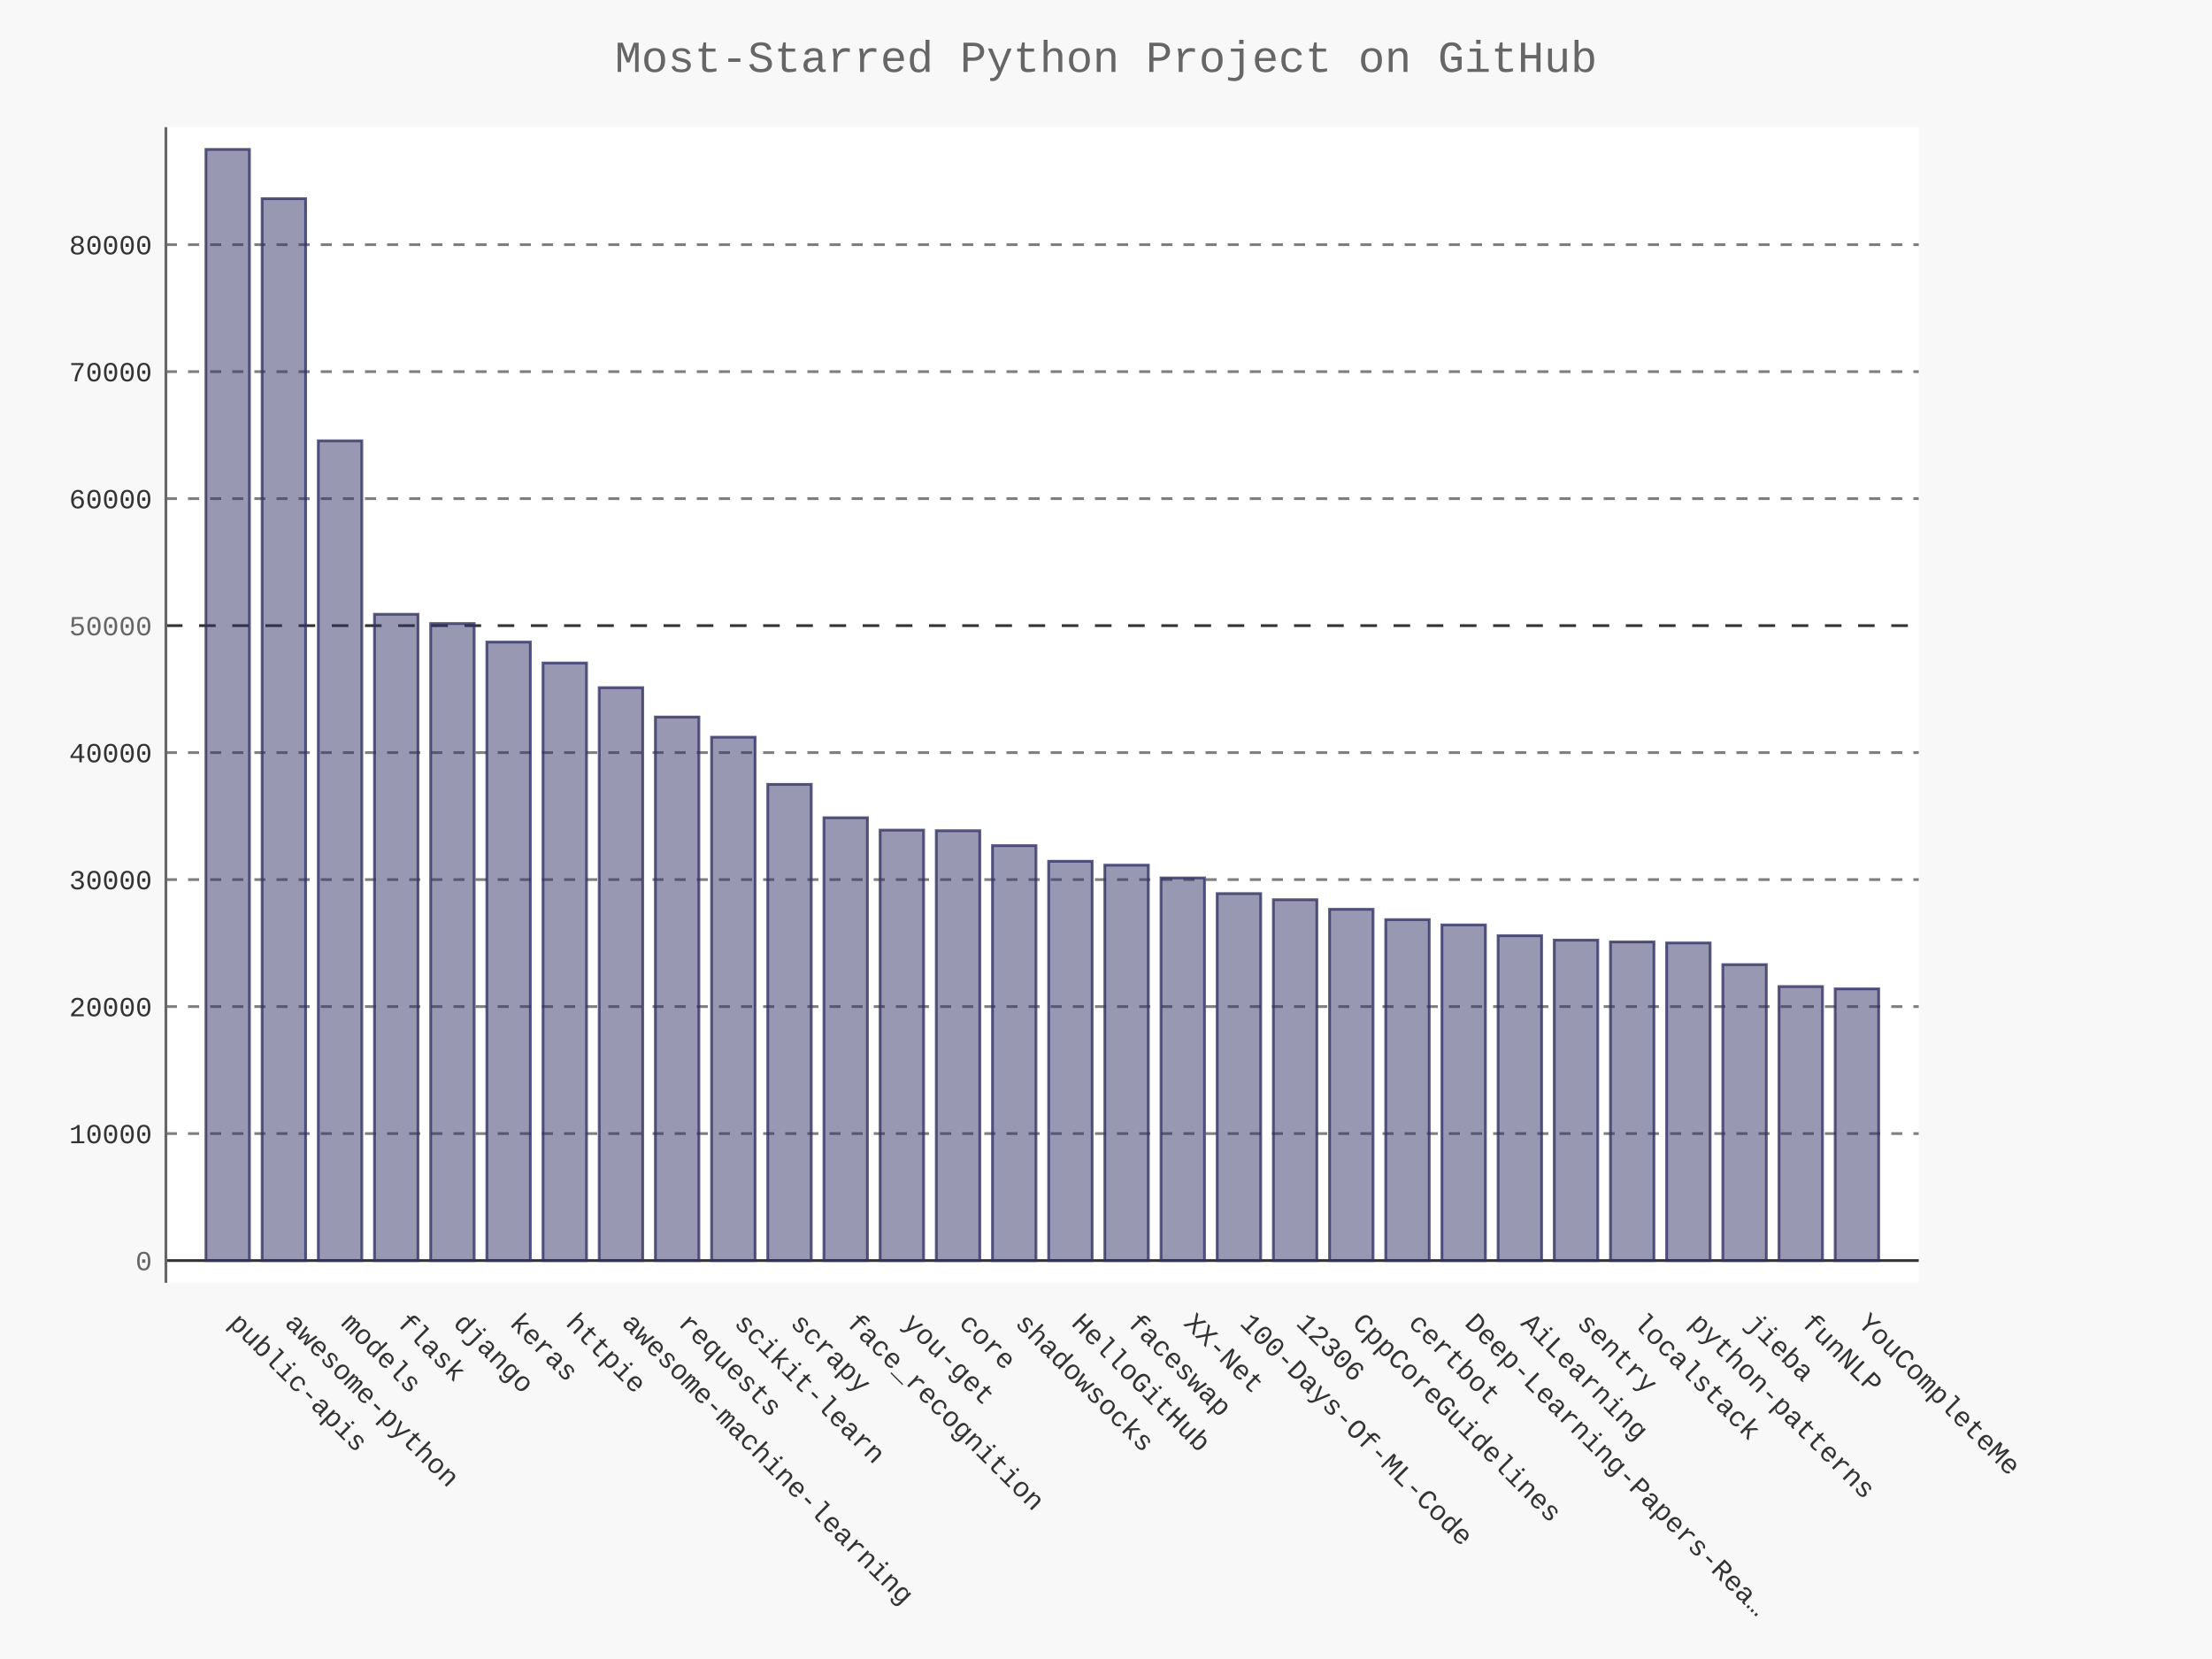
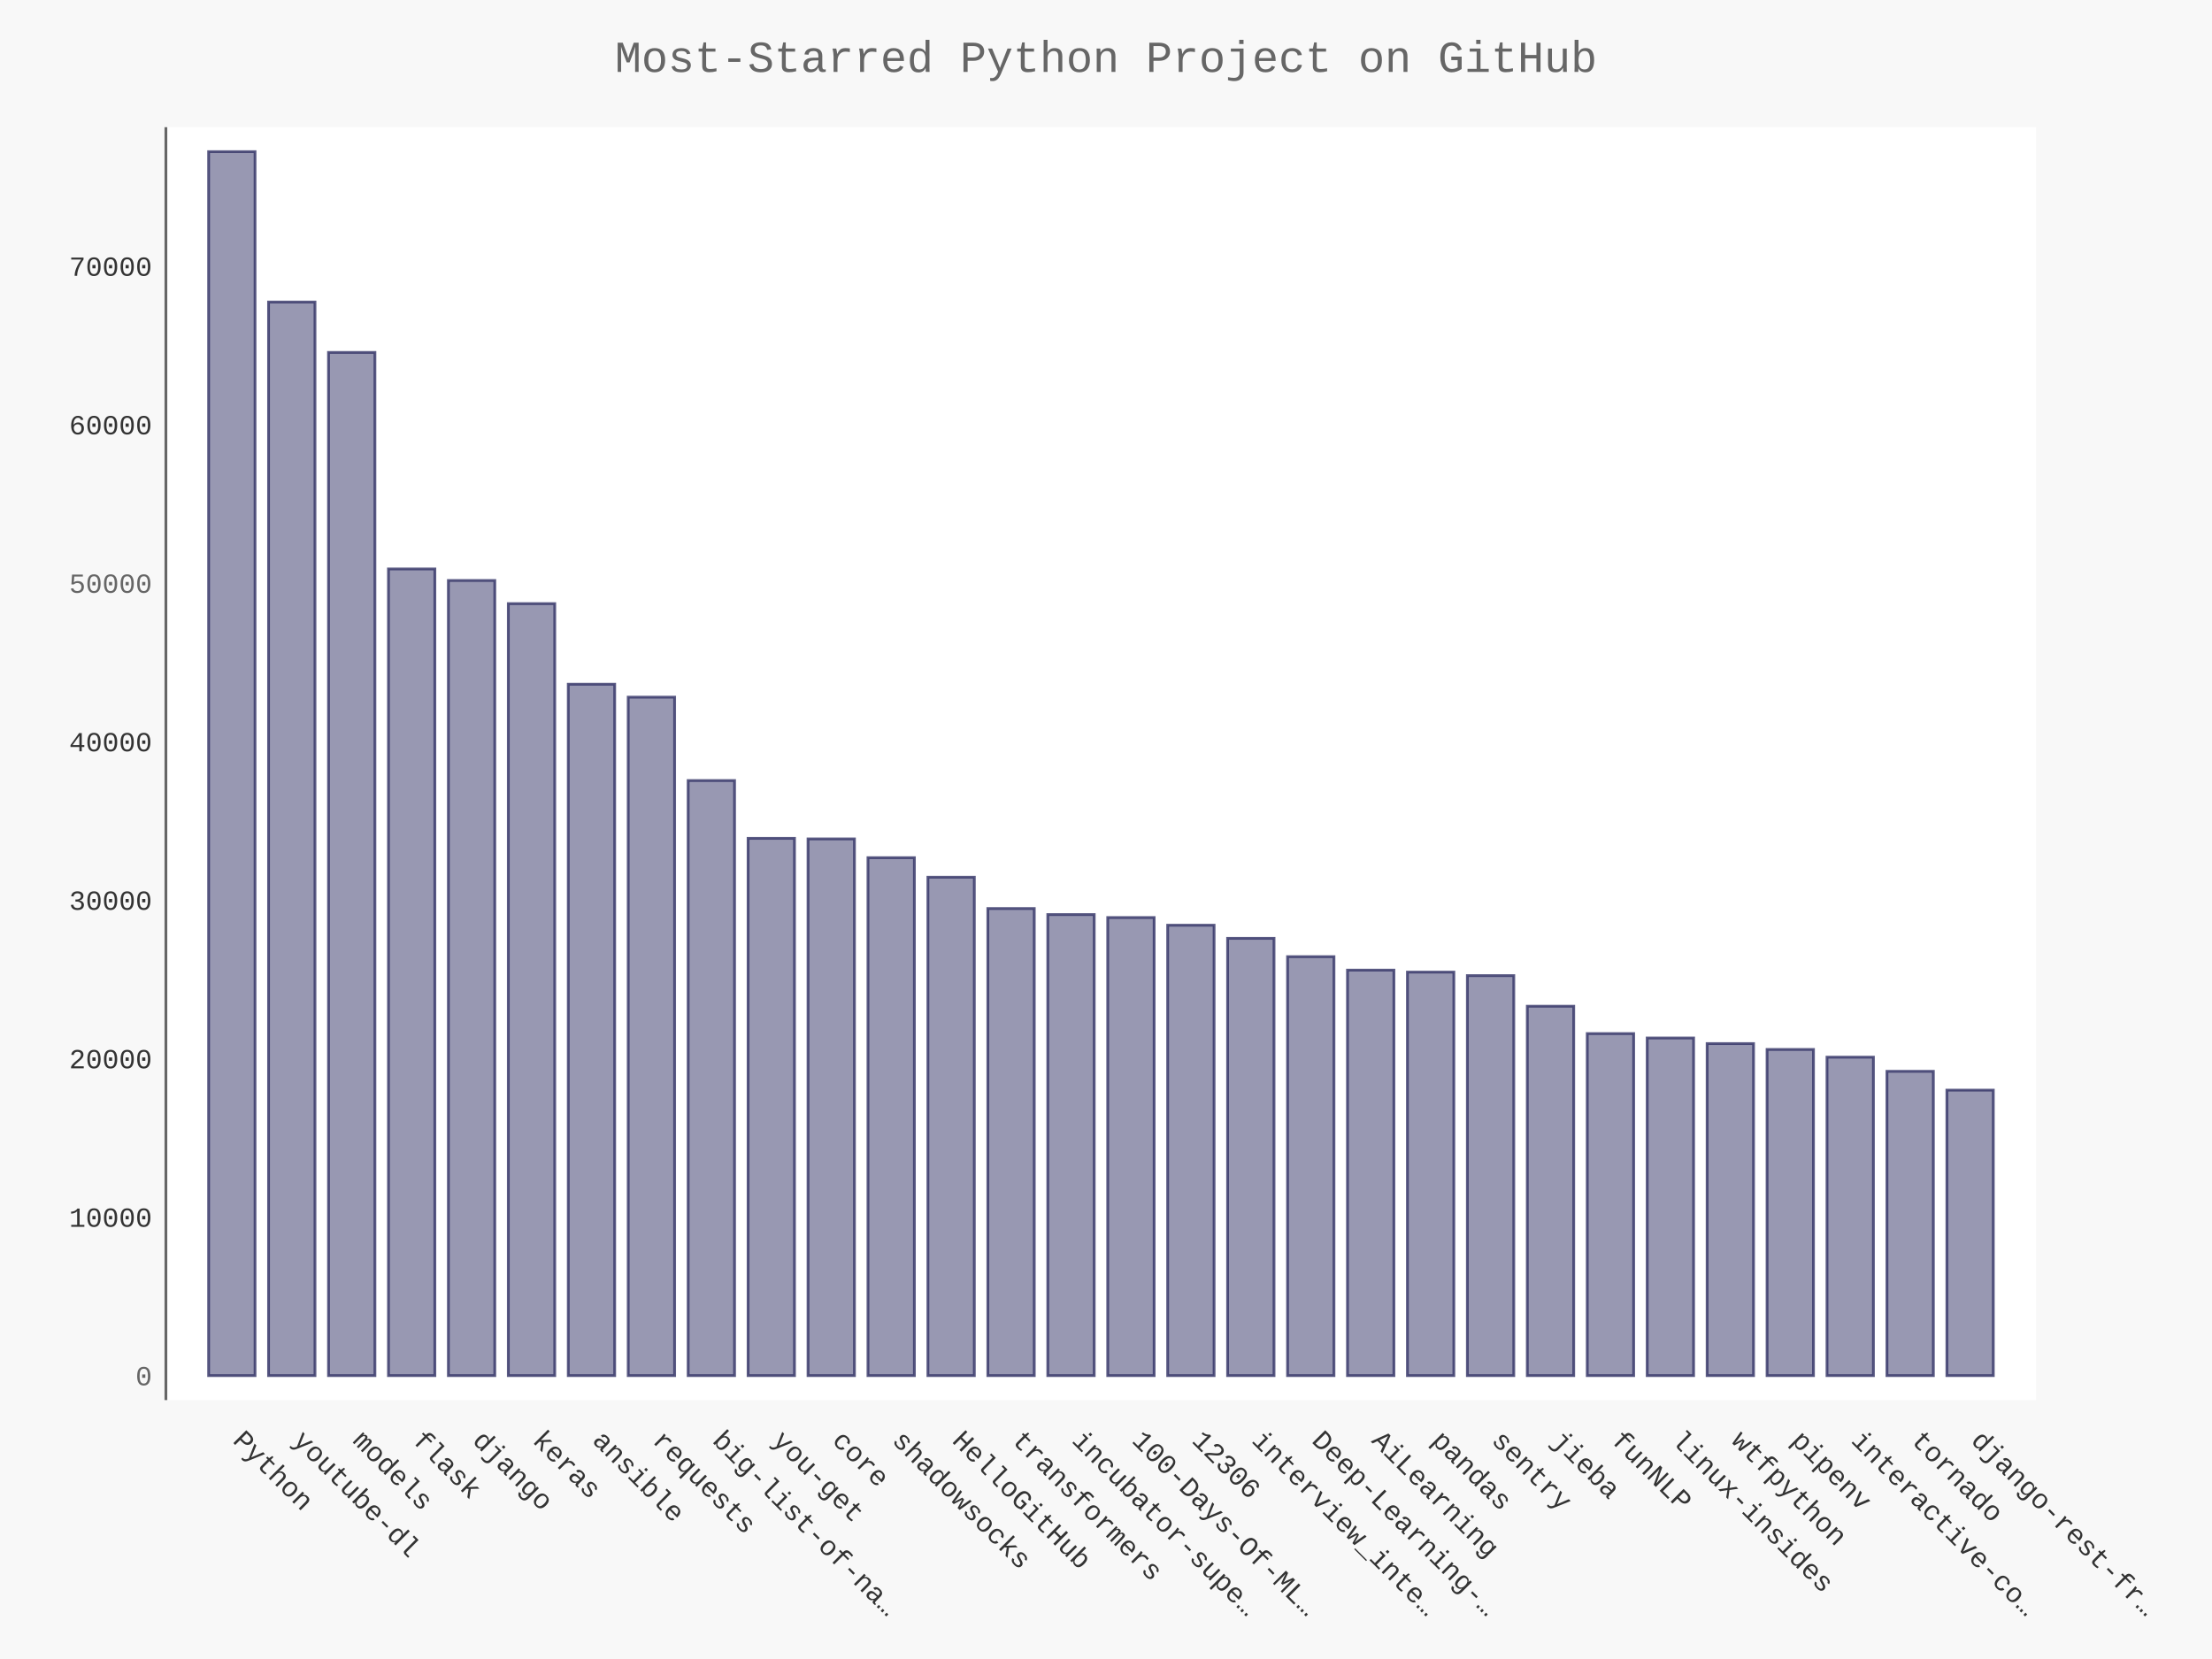
- <svg xmlns="http://www.w3.org/2000/svg" id="chart-803c6d35-d358-4023-8b04-6c6b9558029d" class="pygal-chart" viewBox="0 0 800 600">
+ <svg xmlns="http://www.w3.org/2000/svg" id="chart-3054f6b5-ee31-4390-ba2a-abeff8dbe75c" class="pygal-chart" viewBox="0 0 800 600">
  <defs>
-     <style type="text/css">#chart-803c6d35-d358-4023-8b04-6c6b9558029d{-webkit-user-select:none;-webkit-font-smoothing:antialiased;font-family:Consolas,"Liberation Mono",Menlo,Courier,monospace}#chart-803c6d35-d358-4023-8b04-6c6b9558029d .title{font-family:Consolas,"Liberation Mono",Menlo,Courier,monospace;font-size:16px}#chart-803c6d35-d358-4023-8b04-6c6b9558029d .legends .legend text{font-family:Consolas,"Liberation Mono",Menlo,Courier,monospace;font-size:14px}#chart-803c6d35-d358-4023-8b04-6c6b9558029d .axis text{font-family:Consolas,"Liberation Mono",Menlo,Courier,monospace;font-size:10px}#chart-803c6d35-d358-4023-8b04-6c6b9558029d .axis text.major{font-family:Consolas,"Liberation Mono",Menlo,Courier,monospace;font-size:10px}#chart-803c6d35-d358-4023-8b04-6c6b9558029d .text-overlay text.value{font-family:Consolas,"Liberation Mono",Menlo,Courier,monospace;font-size:16px}#chart-803c6d35-d358-4023-8b04-6c6b9558029d .text-overlay text.label{font-family:Consolas,"Liberation Mono",Menlo,Courier,monospace;font-size:10px}#chart-803c6d35-d358-4023-8b04-6c6b9558029d .tooltip{font-family:Consolas,"Liberation Mono",Menlo,Courier,monospace;font-size:14px}#chart-803c6d35-d358-4023-8b04-6c6b9558029d text.no_data{font-family:Consolas,"Liberation Mono",Menlo,Courier,monospace;font-size:64px}
- #chart-803c6d35-d358-4023-8b04-6c6b9558029d{background-color:#f8f8f8}#chart-803c6d35-d358-4023-8b04-6c6b9558029d path,#chart-803c6d35-d358-4023-8b04-6c6b9558029d line,#chart-803c6d35-d358-4023-8b04-6c6b9558029d rect,#chart-803c6d35-d358-4023-8b04-6c6b9558029d circle{-webkit-transition:250ms ease-in;-moz-transition:250ms ease-in;transition:250ms ease-in}#chart-803c6d35-d358-4023-8b04-6c6b9558029d .graph &gt; .background{fill:#f8f8f8}#chart-803c6d35-d358-4023-8b04-6c6b9558029d .plot &gt; .background{fill:#ffffff}#chart-803c6d35-d358-4023-8b04-6c6b9558029d .graph{fill:#333}#chart-803c6d35-d358-4023-8b04-6c6b9558029d text.no_data{fill:#666}#chart-803c6d35-d358-4023-8b04-6c6b9558029d .title{fill:#666}#chart-803c6d35-d358-4023-8b04-6c6b9558029d .legends .legend text{fill:#333}#chart-803c6d35-d358-4023-8b04-6c6b9558029d .legends .legend:hover text{fill:#666}#chart-803c6d35-d358-4023-8b04-6c6b9558029d .axis .line{stroke:#666}#chart-803c6d35-d358-4023-8b04-6c6b9558029d .axis .guide.line{stroke:rgba(0,0,0,0.5)}#chart-803c6d35-d358-4023-8b04-6c6b9558029d .axis .major.line{stroke:#333}#chart-803c6d35-d358-4023-8b04-6c6b9558029d .axis text.major{fill:#666}#chart-803c6d35-d358-4023-8b04-6c6b9558029d .axis.y .guides:hover .guide.line,#chart-803c6d35-d358-4023-8b04-6c6b9558029d .line-graph .axis.x .guides:hover .guide.line,#chart-803c6d35-d358-4023-8b04-6c6b9558029d .stackedline-graph .axis.x .guides:hover .guide.line,#chart-803c6d35-d358-4023-8b04-6c6b9558029d .xy-graph .axis.x .guides:hover .guide.line{stroke:#666}#chart-803c6d35-d358-4023-8b04-6c6b9558029d .axis .guides:hover text{fill:#666}#chart-803c6d35-d358-4023-8b04-6c6b9558029d .reactive{fill-opacity:.5;stroke-opacity:.8}#chart-803c6d35-d358-4023-8b04-6c6b9558029d .ci{stroke:#333}#chart-803c6d35-d358-4023-8b04-6c6b9558029d .reactive.active,#chart-803c6d35-d358-4023-8b04-6c6b9558029d .active .reactive{fill-opacity:.9;stroke-opacity:.9;stroke-width:4}#chart-803c6d35-d358-4023-8b04-6c6b9558029d .ci .reactive.active{stroke-width:1.5}#chart-803c6d35-d358-4023-8b04-6c6b9558029d .series text{fill:#666}#chart-803c6d35-d358-4023-8b04-6c6b9558029d .tooltip rect{fill:#ffffff;stroke:#666;-webkit-transition:opacity 250ms ease-in;-moz-transition:opacity 250ms ease-in;transition:opacity 250ms ease-in}#chart-803c6d35-d358-4023-8b04-6c6b9558029d .tooltip .label{fill:#333}#chart-803c6d35-d358-4023-8b04-6c6b9558029d .tooltip .label{fill:#333}#chart-803c6d35-d358-4023-8b04-6c6b9558029d .tooltip .legend{font-size:.8em;fill:rgba(0,0,0,0.5)}#chart-803c6d35-d358-4023-8b04-6c6b9558029d .tooltip .x_label{font-size:.6em;fill:#666}#chart-803c6d35-d358-4023-8b04-6c6b9558029d .tooltip .xlink{font-size:.5em;text-decoration:underline}#chart-803c6d35-d358-4023-8b04-6c6b9558029d .tooltip .value{font-size:1.5em}#chart-803c6d35-d358-4023-8b04-6c6b9558029d .bound{font-size:.5em}#chart-803c6d35-d358-4023-8b04-6c6b9558029d .max-value{font-size:.75em;fill:rgba(0,0,0,0.5)}#chart-803c6d35-d358-4023-8b04-6c6b9558029d .map-element{fill:#ffffff;stroke:rgba(0,0,0,0.5) !important}#chart-803c6d35-d358-4023-8b04-6c6b9558029d .map-element .reactive{fill-opacity:inherit;stroke-opacity:inherit}#chart-803c6d35-d358-4023-8b04-6c6b9558029d .color-0,#chart-803c6d35-d358-4023-8b04-6c6b9558029d .color-0 a:visited{stroke:#333366;fill:#333366}#chart-803c6d35-d358-4023-8b04-6c6b9558029d .text-overlay .color-0 text{fill:black}
- #chart-803c6d35-d358-4023-8b04-6c6b9558029d text.no_data{text-anchor:middle}#chart-803c6d35-d358-4023-8b04-6c6b9558029d .guide.line{fill:none}#chart-803c6d35-d358-4023-8b04-6c6b9558029d .centered{text-anchor:middle}#chart-803c6d35-d358-4023-8b04-6c6b9558029d .title{text-anchor:middle}#chart-803c6d35-d358-4023-8b04-6c6b9558029d .legends .legend text{fill-opacity:1}#chart-803c6d35-d358-4023-8b04-6c6b9558029d .axis.x text{text-anchor:middle}#chart-803c6d35-d358-4023-8b04-6c6b9558029d .axis.x:not(.web) text[transform]{text-anchor:start}#chart-803c6d35-d358-4023-8b04-6c6b9558029d .axis.x:not(.web) text[transform].backwards{text-anchor:end}#chart-803c6d35-d358-4023-8b04-6c6b9558029d .axis.y text{text-anchor:end}#chart-803c6d35-d358-4023-8b04-6c6b9558029d .axis.y text[transform].backwards{text-anchor:start}#chart-803c6d35-d358-4023-8b04-6c6b9558029d .axis.y2 text{text-anchor:start}#chart-803c6d35-d358-4023-8b04-6c6b9558029d .axis.y2 text[transform].backwards{text-anchor:end}#chart-803c6d35-d358-4023-8b04-6c6b9558029d .axis .guide.line{stroke-dasharray:4,4}#chart-803c6d35-d358-4023-8b04-6c6b9558029d .axis .major.guide.line{stroke-dasharray:6,6}#chart-803c6d35-d358-4023-8b04-6c6b9558029d .horizontal .axis.y .guide.line,#chart-803c6d35-d358-4023-8b04-6c6b9558029d .horizontal .axis.y2 .guide.line,#chart-803c6d35-d358-4023-8b04-6c6b9558029d .vertical .axis.x .guide.line{opacity:0}#chart-803c6d35-d358-4023-8b04-6c6b9558029d .horizontal .axis.always_show .guide.line,#chart-803c6d35-d358-4023-8b04-6c6b9558029d .vertical .axis.always_show .guide.line{opacity:1 !important}#chart-803c6d35-d358-4023-8b04-6c6b9558029d .axis.y .guides:hover .guide.line,#chart-803c6d35-d358-4023-8b04-6c6b9558029d .axis.y2 .guides:hover .guide.line,#chart-803c6d35-d358-4023-8b04-6c6b9558029d .axis.x .guides:hover .guide.line{opacity:1}#chart-803c6d35-d358-4023-8b04-6c6b9558029d .axis .guides:hover text{opacity:1}#chart-803c6d35-d358-4023-8b04-6c6b9558029d .nofill{fill:none}#chart-803c6d35-d358-4023-8b04-6c6b9558029d .subtle-fill{fill-opacity:.2}#chart-803c6d35-d358-4023-8b04-6c6b9558029d .dot{stroke-width:1px;fill-opacity:1}#chart-803c6d35-d358-4023-8b04-6c6b9558029d .dot.active{stroke-width:5px}#chart-803c6d35-d358-4023-8b04-6c6b9558029d .dot.negative{fill:transparent}#chart-803c6d35-d358-4023-8b04-6c6b9558029d text,#chart-803c6d35-d358-4023-8b04-6c6b9558029d tspan{stroke:none !important}#chart-803c6d35-d358-4023-8b04-6c6b9558029d .series text.active{opacity:1}#chart-803c6d35-d358-4023-8b04-6c6b9558029d .tooltip rect{fill-opacity:.95;stroke-width:.5}#chart-803c6d35-d358-4023-8b04-6c6b9558029d .tooltip text{fill-opacity:1}#chart-803c6d35-d358-4023-8b04-6c6b9558029d .showable{visibility:hidden}#chart-803c6d35-d358-4023-8b04-6c6b9558029d .showable.shown{visibility:visible}#chart-803c6d35-d358-4023-8b04-6c6b9558029d .gauge-background{fill:rgba(229,229,229,1);stroke:none}#chart-803c6d35-d358-4023-8b04-6c6b9558029d .bg-lines{stroke:#f8f8f8;stroke-width:2px}</style>
+     <style type="text/css">#chart-3054f6b5-ee31-4390-ba2a-abeff8dbe75c{-webkit-user-select:none;-webkit-font-smoothing:antialiased;font-family:Consolas,"Liberation Mono",Menlo,Courier,monospace}#chart-3054f6b5-ee31-4390-ba2a-abeff8dbe75c .title{font-family:Consolas,"Liberation Mono",Menlo,Courier,monospace;font-size:16px}#chart-3054f6b5-ee31-4390-ba2a-abeff8dbe75c .legends .legend text{font-family:Consolas,"Liberation Mono",Menlo,Courier,monospace;font-size:14px}#chart-3054f6b5-ee31-4390-ba2a-abeff8dbe75c .axis text{font-family:Consolas,"Liberation Mono",Menlo,Courier,monospace;font-size:10px}#chart-3054f6b5-ee31-4390-ba2a-abeff8dbe75c .axis text.major{font-family:Consolas,"Liberation Mono",Menlo,Courier,monospace;font-size:10px}#chart-3054f6b5-ee31-4390-ba2a-abeff8dbe75c .text-overlay text.value{font-family:Consolas,"Liberation Mono",Menlo,Courier,monospace;font-size:16px}#chart-3054f6b5-ee31-4390-ba2a-abeff8dbe75c .text-overlay text.label{font-family:Consolas,"Liberation Mono",Menlo,Courier,monospace;font-size:10px}#chart-3054f6b5-ee31-4390-ba2a-abeff8dbe75c .tooltip{font-family:Consolas,"Liberation Mono",Menlo,Courier,monospace;font-size:14px}#chart-3054f6b5-ee31-4390-ba2a-abeff8dbe75c text.no_data{font-family:Consolas,"Liberation Mono",Menlo,Courier,monospace;font-size:64px}
+ #chart-3054f6b5-ee31-4390-ba2a-abeff8dbe75c{background-color:#f8f8f8}#chart-3054f6b5-ee31-4390-ba2a-abeff8dbe75c path,#chart-3054f6b5-ee31-4390-ba2a-abeff8dbe75c line,#chart-3054f6b5-ee31-4390-ba2a-abeff8dbe75c rect,#chart-3054f6b5-ee31-4390-ba2a-abeff8dbe75c circle{-webkit-transition:250ms ease-in;-moz-transition:250ms ease-in;transition:250ms ease-in}#chart-3054f6b5-ee31-4390-ba2a-abeff8dbe75c .graph &gt; .background{fill:#f8f8f8}#chart-3054f6b5-ee31-4390-ba2a-abeff8dbe75c .plot &gt; .background{fill:#ffffff}#chart-3054f6b5-ee31-4390-ba2a-abeff8dbe75c .graph{fill:#333}#chart-3054f6b5-ee31-4390-ba2a-abeff8dbe75c text.no_data{fill:#666}#chart-3054f6b5-ee31-4390-ba2a-abeff8dbe75c .title{fill:#666}#chart-3054f6b5-ee31-4390-ba2a-abeff8dbe75c .legends .legend text{fill:#333}#chart-3054f6b5-ee31-4390-ba2a-abeff8dbe75c .legends .legend:hover text{fill:#666}#chart-3054f6b5-ee31-4390-ba2a-abeff8dbe75c .axis .line{stroke:#666}#chart-3054f6b5-ee31-4390-ba2a-abeff8dbe75c .axis .guide.line{stroke:rgba(0,0,0,0.5)}#chart-3054f6b5-ee31-4390-ba2a-abeff8dbe75c .axis .major.line{stroke:#333}#chart-3054f6b5-ee31-4390-ba2a-abeff8dbe75c .axis text.major{fill:#666}#chart-3054f6b5-ee31-4390-ba2a-abeff8dbe75c .axis.y .guides:hover .guide.line,#chart-3054f6b5-ee31-4390-ba2a-abeff8dbe75c .line-graph .axis.x .guides:hover .guide.line,#chart-3054f6b5-ee31-4390-ba2a-abeff8dbe75c .stackedline-graph .axis.x .guides:hover .guide.line,#chart-3054f6b5-ee31-4390-ba2a-abeff8dbe75c .xy-graph .axis.x .guides:hover .guide.line{stroke:#666}#chart-3054f6b5-ee31-4390-ba2a-abeff8dbe75c .axis .guides:hover text{fill:#666}#chart-3054f6b5-ee31-4390-ba2a-abeff8dbe75c .reactive{fill-opacity:.5;stroke-opacity:.8}#chart-3054f6b5-ee31-4390-ba2a-abeff8dbe75c .ci{stroke:#333}#chart-3054f6b5-ee31-4390-ba2a-abeff8dbe75c .reactive.active,#chart-3054f6b5-ee31-4390-ba2a-abeff8dbe75c .active .reactive{fill-opacity:.9;stroke-opacity:.9;stroke-width:4}#chart-3054f6b5-ee31-4390-ba2a-abeff8dbe75c .ci .reactive.active{stroke-width:1.5}#chart-3054f6b5-ee31-4390-ba2a-abeff8dbe75c .series text{fill:#666}#chart-3054f6b5-ee31-4390-ba2a-abeff8dbe75c .tooltip rect{fill:#ffffff;stroke:#666;-webkit-transition:opacity 250ms ease-in;-moz-transition:opacity 250ms ease-in;transition:opacity 250ms ease-in}#chart-3054f6b5-ee31-4390-ba2a-abeff8dbe75c .tooltip .label{fill:#333}#chart-3054f6b5-ee31-4390-ba2a-abeff8dbe75c .tooltip .label{fill:#333}#chart-3054f6b5-ee31-4390-ba2a-abeff8dbe75c .tooltip .legend{font-size:.8em;fill:rgba(0,0,0,0.5)}#chart-3054f6b5-ee31-4390-ba2a-abeff8dbe75c .tooltip .x_label{font-size:.6em;fill:#666}#chart-3054f6b5-ee31-4390-ba2a-abeff8dbe75c .tooltip .xlink{font-size:.5em;text-decoration:underline}#chart-3054f6b5-ee31-4390-ba2a-abeff8dbe75c .tooltip .value{font-size:1.5em}#chart-3054f6b5-ee31-4390-ba2a-abeff8dbe75c .bound{font-size:.5em}#chart-3054f6b5-ee31-4390-ba2a-abeff8dbe75c .max-value{font-size:.75em;fill:rgba(0,0,0,0.5)}#chart-3054f6b5-ee31-4390-ba2a-abeff8dbe75c .map-element{fill:#ffffff;stroke:rgba(0,0,0,0.5) !important}#chart-3054f6b5-ee31-4390-ba2a-abeff8dbe75c .map-element .reactive{fill-opacity:inherit;stroke-opacity:inherit}#chart-3054f6b5-ee31-4390-ba2a-abeff8dbe75c .color-0,#chart-3054f6b5-ee31-4390-ba2a-abeff8dbe75c .color-0 a:visited{stroke:#333366;fill:#333366}#chart-3054f6b5-ee31-4390-ba2a-abeff8dbe75c .text-overlay .color-0 text{fill:black}
+ #chart-3054f6b5-ee31-4390-ba2a-abeff8dbe75c text.no_data{text-anchor:middle}#chart-3054f6b5-ee31-4390-ba2a-abeff8dbe75c .guide.line{fill:none}#chart-3054f6b5-ee31-4390-ba2a-abeff8dbe75c .centered{text-anchor:middle}#chart-3054f6b5-ee31-4390-ba2a-abeff8dbe75c .title{text-anchor:middle}#chart-3054f6b5-ee31-4390-ba2a-abeff8dbe75c .legends .legend text{fill-opacity:1}#chart-3054f6b5-ee31-4390-ba2a-abeff8dbe75c .axis.x text{text-anchor:middle}#chart-3054f6b5-ee31-4390-ba2a-abeff8dbe75c .axis.x:not(.web) text[transform]{text-anchor:start}#chart-3054f6b5-ee31-4390-ba2a-abeff8dbe75c .axis.x:not(.web) text[transform].backwards{text-anchor:end}#chart-3054f6b5-ee31-4390-ba2a-abeff8dbe75c .axis.y text{text-anchor:end}#chart-3054f6b5-ee31-4390-ba2a-abeff8dbe75c .axis.y text[transform].backwards{text-anchor:start}#chart-3054f6b5-ee31-4390-ba2a-abeff8dbe75c .axis.y2 text{text-anchor:start}#chart-3054f6b5-ee31-4390-ba2a-abeff8dbe75c .axis.y2 text[transform].backwards{text-anchor:end}#chart-3054f6b5-ee31-4390-ba2a-abeff8dbe75c .axis .guide.line{stroke-dasharray:4,4}#chart-3054f6b5-ee31-4390-ba2a-abeff8dbe75c .axis .major.guide.line{stroke-dasharray:6,6}#chart-3054f6b5-ee31-4390-ba2a-abeff8dbe75c .horizontal .axis.y .guide.line,#chart-3054f6b5-ee31-4390-ba2a-abeff8dbe75c .horizontal .axis.y2 .guide.line,#chart-3054f6b5-ee31-4390-ba2a-abeff8dbe75c .vertical .axis.x .guide.line{opacity:0}#chart-3054f6b5-ee31-4390-ba2a-abeff8dbe75c .horizontal .axis.always_show .guide.line,#chart-3054f6b5-ee31-4390-ba2a-abeff8dbe75c .vertical .axis.always_show .guide.line{opacity:1 !important}#chart-3054f6b5-ee31-4390-ba2a-abeff8dbe75c .axis.y .guides:hover .guide.line,#chart-3054f6b5-ee31-4390-ba2a-abeff8dbe75c .axis.y2 .guides:hover .guide.line,#chart-3054f6b5-ee31-4390-ba2a-abeff8dbe75c .axis.x .guides:hover .guide.line{opacity:1}#chart-3054f6b5-ee31-4390-ba2a-abeff8dbe75c .axis .guides:hover text{opacity:1}#chart-3054f6b5-ee31-4390-ba2a-abeff8dbe75c .nofill{fill:none}#chart-3054f6b5-ee31-4390-ba2a-abeff8dbe75c .subtle-fill{fill-opacity:.2}#chart-3054f6b5-ee31-4390-ba2a-abeff8dbe75c .dot{stroke-width:1px;fill-opacity:1}#chart-3054f6b5-ee31-4390-ba2a-abeff8dbe75c .dot.active{stroke-width:5px}#chart-3054f6b5-ee31-4390-ba2a-abeff8dbe75c .dot.negative{fill:transparent}#chart-3054f6b5-ee31-4390-ba2a-abeff8dbe75c text,#chart-3054f6b5-ee31-4390-ba2a-abeff8dbe75c tspan{stroke:none !important}#chart-3054f6b5-ee31-4390-ba2a-abeff8dbe75c .series text.active{opacity:1}#chart-3054f6b5-ee31-4390-ba2a-abeff8dbe75c .tooltip rect{fill-opacity:.95;stroke-width:.5}#chart-3054f6b5-ee31-4390-ba2a-abeff8dbe75c .tooltip text{fill-opacity:1}#chart-3054f6b5-ee31-4390-ba2a-abeff8dbe75c .showable{visibility:hidden}#chart-3054f6b5-ee31-4390-ba2a-abeff8dbe75c .showable.shown{visibility:visible}#chart-3054f6b5-ee31-4390-ba2a-abeff8dbe75c .gauge-background{fill:rgba(229,229,229,1);stroke:none}#chart-3054f6b5-ee31-4390-ba2a-abeff8dbe75c .bg-lines{stroke:#f8f8f8;stroke-width:2px}</style>
  </defs>
  <g class="graph bar-graph vertical">
    <rect x="0" y="0" width="800" height="600" class="background" />
    <g transform="translate(60, 46)" class="plot">
-       <rect x="0" y="0" width="633.934" height="417.934" class="background" />
-       <g class="axis y always_show">
-         <g class="guides">
-           <path d="M0 409.897 h633.934" class="axis major line" />
-           <text x="-5" y="413.397" class="major">0</text>
-         </g>
-         <g class="guides">
-           <path d="M0 363.971 h633.934" class="guide line" />
-           <text x="-5" y="367.471" class="">10000</text>
-         </g>
-         <g class="guides">
-           <path d="M0 318.044 h633.934" class="guide line" />
-           <text x="-5" y="321.544" class="">20000</text>
-         </g>
-         <g class="guides">
-           <path d="M0 272.118 h633.934" class="guide line" />
-           <text x="-5" y="275.618" class="">30000</text>
-         </g>
-         <g class="guides">
-           <path d="M0 226.192 h633.934" class="guide line" />
-           <text x="-5" y="229.692" class="">40000</text>
-         </g>
-         <g class="guides">
-           <path d="M0 180.265 h633.934" class="major guide line" />
-           <text x="-5" y="183.765" class="major">50000</text>
-         </g>
-         <g class="guides">
-           <path d="M0 134.339 h633.934" class="guide line" />
-           <text x="-5" y="137.839" class="">60000</text>
-         </g>
-         <g class="guides">
-           <path d="M0 88.413 h633.934" class="guide line" />
-           <text x="-5" y="91.913" class="">70000</text>
-         </g>
-         <g class="guides">
-           <path d="M0 42.486 h633.934" class="guide line" />
-           <text x="-5" y="45.986" class="">80000</text>
+       <rect x="0" y="0" width="676.36" height="460.36" class="background" />
+       <g class="axis y">
+         <g class="guides">
+           <text x="-5" y="455.007" class="major">0</text>
+         </g>
+         <g class="guides">
+           <text x="-5" y="397.685" class="">10000</text>
+         </g>
+         <g class="guides">
+           <text x="-5" y="340.363" class="">20000</text>
+         </g>
+         <g class="guides">
+           <text x="-5" y="283.04" class="">30000</text>
+         </g>
+         <g class="guides">
+           <text x="-5" y="225.718" class="">40000</text>
+         </g>
+         <g class="guides">
+           <text x="-5" y="168.396" class="major">50000</text>
+         </g>
+         <g class="guides">
+           <text x="-5" y="111.074" class="">60000</text>
+         </g>
+         <g class="guides">
+           <text x="-5" y="53.751" class="">70000</text>
        </g>
      </g>
      <g class="axis x">
-         <path d="M0 0 v417.934" class="line" />
-         <g class="guides">
-           <path d="M22.35 0 v417.934" class="guide line" />
-           <text x="22.35" y="432.934" class="" transform="rotate(45 22.35024 432.934)">public-apis</text>
-         </g>
-         <g class="guides">
-           <path d="M42.669 0 v417.934" class="guide line" />
-           <text x="42.669" y="432.934" class="" transform="rotate(45 42.66863 432.934)">awesome-python</text>
-         </g>
-         <g class="guides">
-           <path d="M62.987 0 v417.934" class="guide line" />
-           <text x="62.987" y="432.934" class="" transform="rotate(45 62.98703 432.934)">models</text>
-         </g>
-         <g class="guides">
-           <path d="M83.305 0 v417.934" class="guide line" />
-           <text x="83.305" y="432.934" class="" transform="rotate(45 83.30543 432.934)">flask</text>
-         </g>
-         <g class="guides">
-           <path d="M103.624 0 v417.934" class="guide line" />
-           <text x="103.624" y="432.934" class="" transform="rotate(45 103.6238 432.934)">django</text>
-         </g>
-         <g class="guides">
-           <path d="M123.942 0 v417.934" class="guide line" />
-           <text x="123.942" y="432.934" class="" transform="rotate(45 123.9422 432.934)">keras</text>
-         </g>
-         <g class="guides">
-           <path d="M144.261 0 v417.934" class="guide line" />
-           <text x="144.261" y="432.934" class="" transform="rotate(45 144.2606 432.934)">httpie</text>
-         </g>
-         <g class="guides">
-           <path d="M164.579 0 v417.934" class="guide line" />
-           <text x="164.579" y="432.934" class="" transform="rotate(45 164.579 432.934)">awesome-machine-learning</text>
-         </g>
-         <g class="guides">
-           <path d="M184.897 0 v417.934" class="guide line" />
-           <text x="184.897" y="432.934" class="" transform="rotate(45 184.8974 432.934)">requests</text>
-         </g>
-         <g class="guides">
-           <path d="M205.216 0 v417.934" class="guide line" />
-           <text x="205.216" y="432.934" class="" transform="rotate(45 205.2158 432.934)">scikit-learn</text>
-         </g>
-         <g class="guides">
-           <path d="M225.534 0 v417.934" class="guide line" />
-           <text x="225.534" y="432.934" class="" transform="rotate(45 225.5342 432.934)">scrapy</text>
-         </g>
-         <g class="guides">
-           <path d="M245.853 0 v417.934" class="guide line" />
-           <text x="245.853" y="432.934" class="" transform="rotate(45 245.8526 432.934)">face_recognition</text>
-         </g>
-         <g class="guides">
-           <path d="M266.171 0 v417.934" class="guide line" />
-           <text x="266.171" y="432.934" class="" transform="rotate(45 266.171 432.934)">you-get</text>
-         </g>
-         <g class="guides">
-           <path d="M286.489 0 v417.934" class="guide line" />
-           <text x="286.489" y="432.934" class="" transform="rotate(45 286.4894 432.934)">core</text>
-         </g>
-         <g class="guides">
-           <path d="M306.808 0 v417.934" class="guide line" />
-           <text x="306.808" y="432.934" class="" transform="rotate(45 306.8078 432.934)">shadowsocks</text>
-         </g>
-         <g class="guides">
-           <path d="M327.126 0 v417.934" class="guide line" />
-           <text x="327.126" y="432.934" class="" transform="rotate(45 327.1262 432.934)">HelloGitHub</text>
-         </g>
-         <g class="guides">
-           <path d="M347.445 0 v417.934" class="guide line" />
-           <text x="347.445" y="432.934" class="" transform="rotate(45 347.4446 432.934)">faceswap</text>
-         </g>
-         <g class="guides">
-           <path d="M367.763 0 v417.934" class="guide line" />
-           <text x="367.763" y="432.934" class="" transform="rotate(45 367.763 432.934)">XX-Net</text>
-         </g>
-         <g class="guides">
-           <path d="M388.081 0 v417.934" class="guide line" />
-           <text x="388.081" y="432.934" class="" transform="rotate(45 388.0814 432.934)">100-Days-Of-ML-Code</text>
-         </g>
-         <g class="guides">
-           <path d="M408.4 0 v417.934" class="guide line" />
-           <text x="408.4" y="432.934" class="" transform="rotate(45 408.3998 432.934)">12306</text>
-         </g>
-         <g class="guides">
-           <path d="M428.718 0 v417.934" class="guide line" />
-           <text x="428.718" y="432.934" class="" transform="rotate(45 428.7182 432.934)">CppCoreGuidelines</text>
-         </g>
-         <g class="guides">
-           <path d="M449.037 0 v417.934" class="guide line" />
-           <text x="449.037" y="432.934" class="" transform="rotate(45 449.0366 432.934)">certbot</text>
-         </g>
-         <g class="guides">
-           <path d="M469.355 0 v417.934" class="guide line" />
-           <text x="469.355" y="432.934" class="" transform="rotate(45 469.355 432.934)">Deep-Learning-Papers-Rea…</text>
-         </g>
-         <g class="guides">
-           <path d="M489.673 0 v417.934" class="guide line" />
-           <text x="489.673" y="432.934" class="" transform="rotate(45 489.6734 432.934)">AiLearning</text>
-         </g>
-         <g class="guides">
-           <path d="M509.992 0 v417.934" class="guide line" />
-           <text x="509.992" y="432.934" class="" transform="rotate(45 509.9918 432.934)">sentry</text>
-         </g>
-         <g class="guides">
-           <path d="M530.31 0 v417.934" class="guide line" />
-           <text x="530.31" y="432.934" class="" transform="rotate(45 530.3102 432.934)">localstack</text>
-         </g>
-         <g class="guides">
-           <path d="M550.629 0 v417.934" class="guide line" />
-           <text x="550.629" y="432.934" class="" transform="rotate(45 550.6286 432.934)">python-patterns</text>
-         </g>
-         <g class="guides">
-           <path d="M570.947 0 v417.934" class="guide line" />
-           <text x="570.947" y="432.934" class="" transform="rotate(45 570.947 432.934)">jieba</text>
-         </g>
-         <g class="guides">
-           <path d="M591.265 0 v417.934" class="guide line" />
-           <text x="591.265" y="432.934" class="" transform="rotate(45 591.2653 432.934)">funNLP</text>
-         </g>
-         <g class="guides">
-           <path d="M611.584 0 v417.934" class="guide line" />
-           <text x="611.584" y="432.934" class="" transform="rotate(45 611.5837 432.934)">YouCompleteMe</text>
+         <path d="M0 0 v460.36" class="line" />
+         <g class="guides">
+           <path d="M23.846 0 v460.36" class="guide line" />
+           <text x="23.846" y="475.36" class="" transform="rotate(45 23.84604 475.3604)">Python</text>
+         </g>
+         <g class="guides">
+           <path d="M45.524 0 v460.36" class="guide line" />
+           <text x="45.524" y="475.36" class="" transform="rotate(45 45.52426 475.3604)">youtube-dl</text>
+         </g>
+         <g class="guides">
+           <path d="M67.202 0 v460.36" class="guide line" />
+           <text x="67.202" y="475.36" class="" transform="rotate(45 67.20248 475.3604)">models</text>
+         </g>
+         <g class="guides">
+           <path d="M88.881 0 v460.36" class="guide line" />
+           <text x="88.881" y="475.36" class="" transform="rotate(45 88.88069 475.3604)">flask</text>
+         </g>
+         <g class="guides">
+           <path d="M110.559 0 v460.36" class="guide line" />
+           <text x="110.559" y="475.36" class="" transform="rotate(45 110.5589 475.3604)">django</text>
+         </g>
+         <g class="guides">
+           <path d="M132.237 0 v460.36" class="guide line" />
+           <text x="132.237" y="475.36" class="" transform="rotate(45 132.2371 475.3604)">keras</text>
+         </g>
+         <g class="guides">
+           <path d="M153.915 0 v460.36" class="guide line" />
+           <text x="153.915" y="475.36" class="" transform="rotate(45 153.9153 475.3604)">ansible</text>
+         </g>
+         <g class="guides">
+           <path d="M175.594 0 v460.36" class="guide line" />
+           <text x="175.594" y="475.36" class="" transform="rotate(45 175.5936 475.3604)">requests</text>
+         </g>
+         <g class="guides">
+           <path d="M197.272 0 v460.36" class="guide line" />
+           <text x="197.272" y="475.36" class="" transform="rotate(45 197.2718 475.3604)">big-list-of-na…</text>
+         </g>
+         <g class="guides">
+           <path d="M218.95 0 v460.36" class="guide line" />
+           <text x="218.95" y="475.36" class="" transform="rotate(45 218.95 475.3604)">you-get</text>
+         </g>
+         <g class="guides">
+           <path d="M240.628 0 v460.36" class="guide line" />
+           <text x="240.628" y="475.36" class="" transform="rotate(45 240.6282 475.3604)">core</text>
+         </g>
+         <g class="guides">
+           <path d="M262.306 0 v460.36" class="guide line" />
+           <text x="262.306" y="475.36" class="" transform="rotate(45 262.3064 475.3604)">shadowsocks</text>
+         </g>
+         <g class="guides">
+           <path d="M283.985 0 v460.36" class="guide line" />
+           <text x="283.985" y="475.36" class="" transform="rotate(45 283.9847 475.3604)">HelloGitHub</text>
+         </g>
+         <g class="guides">
+           <path d="M305.663 0 v460.36" class="guide line" />
+           <text x="305.663" y="475.36" class="" transform="rotate(45 305.6629 475.3604)">transformers</text>
+         </g>
+         <g class="guides">
+           <path d="M327.341 0 v460.36" class="guide line" />
+           <text x="327.341" y="475.36" class="" transform="rotate(45 327.3411 475.3604)">incubator-supe…</text>
+         </g>
+         <g class="guides">
+           <path d="M349.019 0 v460.36" class="guide line" />
+           <text x="349.019" y="475.36" class="" transform="rotate(45 349.0193 475.3604)">100-Days-Of-ML…</text>
+         </g>
+         <g class="guides">
+           <path d="M370.698 0 v460.36" class="guide line" />
+           <text x="370.698" y="475.36" class="" transform="rotate(45 370.6975 475.3604)">12306</text>
+         </g>
+         <g class="guides">
+           <path d="M392.376 0 v460.36" class="guide line" />
+           <text x="392.376" y="475.36" class="" transform="rotate(45 392.3757 475.3604)">interview_inte…</text>
+         </g>
+         <g class="guides">
+           <path d="M414.054 0 v460.36" class="guide line" />
+           <text x="414.054" y="475.36" class="" transform="rotate(45 414.054 475.3604)">Deep-Learning-…</text>
+         </g>
+         <g class="guides">
+           <path d="M435.732 0 v460.36" class="guide line" />
+           <text x="435.732" y="475.36" class="" transform="rotate(45 435.7322 475.3604)">AiLearning</text>
+         </g>
+         <g class="guides">
+           <path d="M457.41 0 v460.36" class="guide line" />
+           <text x="457.41" y="475.36" class="" transform="rotate(45 457.4104 475.3604)">pandas</text>
+         </g>
+         <g class="guides">
+           <path d="M479.089 0 v460.36" class="guide line" />
+           <text x="479.089" y="475.36" class="" transform="rotate(45 479.0886 475.3604)">sentry</text>
+         </g>
+         <g class="guides">
+           <path d="M500.767 0 v460.36" class="guide line" />
+           <text x="500.767" y="475.36" class="" transform="rotate(45 500.7668 475.3604)">jieba</text>
+         </g>
+         <g class="guides">
+           <path d="M522.445 0 v460.36" class="guide line" />
+           <text x="522.445" y="475.36" class="" transform="rotate(45 522.445 475.3604)">funNLP</text>
+         </g>
+         <g class="guides">
+           <path d="M544.123 0 v460.36" class="guide line" />
+           <text x="544.123" y="475.36" class="" transform="rotate(45 544.1233 475.3604)">linux-insides</text>
+         </g>
+         <g class="guides">
+           <path d="M565.801 0 v460.36" class="guide line" />
+           <text x="565.801" y="475.36" class="" transform="rotate(45 565.8015 475.3604)">wtfpython</text>
+         </g>
+         <g class="guides">
+           <path d="M587.48 0 v460.36" class="guide line" />
+           <text x="587.48" y="475.36" class="" transform="rotate(45 587.4797 475.3604)">pipenv</text>
+         </g>
+         <g class="guides">
+           <path d="M609.158 0 v460.36" class="guide line" />
+           <text x="609.158" y="475.36" class="" transform="rotate(45 609.1579 475.3604)">interactive-co…</text>
+         </g>
+         <g class="guides">
+           <path d="M630.836 0 v460.36" class="guide line" />
+           <text x="630.836" y="475.36" class="" transform="rotate(45 630.8361 475.3604)">tornado</text>
+         </g>
+         <g class="guides">
+           <path d="M652.514 0 v460.36" class="guide line" />
+           <text x="652.514" y="475.36" class="" transform="rotate(45 652.5144 475.3604)">django-rest-fr…</text>
        </g>
      </g>
      <g class="series serie-0 color-0">
        <g class="bars">
          <g class="bar">
-             <rect x="14.483" y="8.037" rx="0" ry="0" width="15.735" height="401.86" class="rect reactive tooltip-trigger" />
-           </g>
-           <g class="bar">
-             <rect x="34.801" y="25.847" rx="0" ry="0" width="15.735" height="384.049" class="rect reactive tooltip-trigger" />
-           </g>
-           <g class="bar">
-             <rect x="55.12" y="113.424" rx="0" ry="0" width="15.735" height="296.473" class="rect reactive tooltip-trigger" />
-           </g>
-           <g class="bar">
-             <rect x="75.438" y="176.16" rx="0" ry="0" width="15.735" height="233.737" class="rect reactive tooltip-trigger" />
-           </g>
-           <g class="bar">
-             <rect x="95.757" y="179.508" rx="0" ry="0" width="15.735" height="230.389" class="rect reactive tooltip-trigger" />
-           </g>
-           <g class="bar">
-             <rect x="116.075" y="186.208" rx="0" ry="0" width="15.735" height="223.689" class="rect reactive tooltip-trigger" />
-           </g>
-           <g class="bar">
-             <rect x="136.393" y="193.777" rx="0" ry="0" width="15.735" height="216.12" class="rect reactive tooltip-trigger" />
-           </g>
-           <g class="bar">
-             <rect x="156.712" y="202.7" rx="0" ry="0" width="15.735" height="207.196" class="rect reactive tooltip-trigger" />
-           </g>
-           <g class="bar">
-             <rect x="177.03" y="213.319" rx="0" ry="0" width="15.735" height="196.578" class="rect reactive tooltip-trigger" />
-           </g>
-           <g class="bar">
-             <rect x="197.349" y="220.616" rx="0" ry="0" width="15.735" height="189.281" class="rect reactive tooltip-trigger" />
-           </g>
-           <g class="bar">
-             <rect x="217.667" y="237.669" rx="0" ry="0" width="15.735" height="172.228" class="rect reactive tooltip-trigger" />
-           </g>
-           <g class="bar">
-             <rect x="237.985" y="249.738" rx="0" ry="0" width="15.735" height="160.159" class="rect reactive tooltip-trigger" />
-           </g>
-           <g class="bar">
-             <rect x="258.304" y="254.22" rx="0" ry="0" width="15.735" height="155.676" class="rect reactive tooltip-trigger" />
-           </g>
-           <g class="bar">
-             <rect x="278.622" y="254.427" rx="0" ry="0" width="15.735" height="155.47" class="rect reactive tooltip-trigger" />
-           </g>
-           <g class="bar">
-             <rect x="298.941" y="259.823" rx="0" ry="0" width="15.735" height="150.073" class="rect reactive tooltip-trigger" />
-           </g>
-           <g class="bar">
-             <rect x="319.259" y="265.482" rx="0" ry="0" width="15.735" height="144.415" class="rect reactive tooltip-trigger" />
-           </g>
-           <g class="bar">
-             <rect x="339.577" y="266.887" rx="0" ry="0" width="15.735" height="143.01" class="rect reactive tooltip-trigger" />
-           </g>
-           <g class="bar">
-             <rect x="359.896" y="271.521" rx="0" ry="0" width="15.735" height="138.376" class="rect reactive tooltip-trigger" />
-           </g>
-           <g class="bar">
-             <rect x="380.214" y="277.174" rx="0" ry="0" width="15.735" height="132.722" class="rect reactive tooltip-trigger" />
-           </g>
-           <g class="bar">
-             <rect x="400.532" y="279.388" rx="0" ry="0" width="15.735" height="130.509" class="rect reactive tooltip-trigger" />
-           </g>
-           <g class="bar">
-             <rect x="420.851" y="282.855" rx="0" ry="0" width="15.735" height="127.041" class="rect reactive tooltip-trigger" />
-           </g>
-           <g class="bar">
-             <rect x="441.169" y="286.594" rx="0" ry="0" width="15.735" height="123.303" class="rect reactive tooltip-trigger" />
-           </g>
-           <g class="bar">
-             <rect x="461.488" y="288.509" rx="0" ry="0" width="15.735" height="121.388" class="rect reactive tooltip-trigger" />
-           </g>
-           <g class="bar">
-             <rect x="481.806" y="292.408" rx="0" ry="0" width="15.735" height="117.489" class="rect reactive tooltip-trigger" />
-           </g>
-           <g class="bar">
-             <rect x="502.124" y="294.002" rx="0" ry="0" width="15.735" height="115.895" class="rect reactive tooltip-trigger" />
-           </g>
-           <g class="bar">
-             <rect x="522.443" y="294.654" rx="0" ry="0" width="15.735" height="115.243" class="rect reactive tooltip-trigger" />
-           </g>
-           <g class="bar">
-             <rect x="542.761" y="295.026" rx="0" ry="0" width="15.735" height="114.871" class="rect reactive tooltip-trigger" />
-           </g>
-           <g class="bar">
-             <rect x="563.08" y="302.866" rx="0" ry="0" width="15.735" height="107.031" class="rect reactive tooltip-trigger" />
-           </g>
-           <g class="bar">
-             <rect x="583.398" y="310.792" rx="0" ry="0" width="15.735" height="99.104" class="rect reactive tooltip-trigger" />
-           </g>
-           <g class="bar">
-             <rect x="603.716" y="311.638" rx="0" ry="0" width="15.735" height="98.259" class="rect reactive tooltip-trigger" />
+             <rect x="15.452" y="8.853" rx="0" ry="0" width="16.788" height="442.654" class="rect reactive tooltip-trigger" />
+           </g>
+           <g class="bar">
+             <rect x="37.13" y="63.235" rx="0" ry="0" width="16.788" height="388.273" class="rect reactive tooltip-trigger" />
+           </g>
+           <g class="bar">
+             <rect x="58.809" y="81.463" rx="0" ry="0" width="16.788" height="370.044" class="rect reactive tooltip-trigger" />
+           </g>
+           <g class="bar">
+             <rect x="80.487" y="159.765" rx="0" ry="0" width="16.788" height="291.742" class="rect reactive tooltip-trigger" />
+           </g>
+           <g class="bar">
+             <rect x="102.165" y="163.944" rx="0" ry="0" width="16.788" height="287.563" class="rect reactive tooltip-trigger" />
+           </g>
+           <g class="bar">
+             <rect x="123.843" y="172.313" rx="0" ry="0" width="16.788" height="279.194" class="rect reactive tooltip-trigger" />
+           </g>
+           <g class="bar">
+             <rect x="145.522" y="201.462" rx="0" ry="0" width="16.788" height="250.046" class="rect reactive tooltip-trigger" />
+           </g>
+           <g class="bar">
+             <rect x="167.2" y="206.139" rx="0" ry="0" width="16.788" height="245.368" class="rect reactive tooltip-trigger" />
+           </g>
+           <g class="bar">
+             <rect x="188.878" y="236.296" rx="0" ry="0" width="16.788" height="215.211" class="rect reactive tooltip-trigger" />
+           </g>
+           <g class="bar">
+             <rect x="210.556" y="257.196" rx="0" ry="0" width="16.788" height="194.311" class="rect reactive tooltip-trigger" />
+           </g>
+           <g class="bar">
+             <rect x="232.234" y="257.403" rx="0" ry="0" width="16.788" height="194.105" class="rect reactive tooltip-trigger" />
+           </g>
+           <g class="bar">
+             <rect x="253.913" y="264.195" rx="0" ry="0" width="16.788" height="187.312" class="rect reactive tooltip-trigger" />
+           </g>
+           <g class="bar">
+             <rect x="275.591" y="271.252" rx="0" ry="0" width="16.788" height="180.256" class="rect reactive tooltip-trigger" />
+           </g>
+           <g class="bar">
+             <rect x="297.269" y="282.579" rx="0" ry="0" width="16.788" height="168.929" class="rect reactive tooltip-trigger" />
+           </g>
+           <g class="bar">
+             <rect x="318.947" y="284.762" rx="0" ry="0" width="16.788" height="166.745" class="rect reactive tooltip-trigger" />
+           </g>
+           <g class="bar">
+             <rect x="340.625" y="285.84" rx="0" ry="0" width="16.788" height="165.667" class="rect reactive tooltip-trigger" />
+           </g>
+           <g class="bar">
+             <rect x="362.304" y="288.615" rx="0" ry="0" width="16.788" height="162.893" class="rect reactive tooltip-trigger" />
+           </g>
+           <g class="bar">
+             <rect x="383.982" y="293.355" rx="0" ry="0" width="16.788" height="158.152" class="rect reactive tooltip-trigger" />
+           </g>
+           <g class="bar">
+             <rect x="405.66" y="299.993" rx="0" ry="0" width="16.788" height="151.514" class="rect reactive tooltip-trigger" />
+           </g>
+           <g class="bar">
+             <rect x="427.338" y="304.86" rx="0" ry="0" width="16.788" height="146.648" class="rect reactive tooltip-trigger" />
+           </g>
+           <g class="bar">
+             <rect x="449.017" y="305.576" rx="0" ry="0" width="16.788" height="145.931" class="rect reactive tooltip-trigger" />
+           </g>
+           <g class="bar">
+             <rect x="470.695" y="306.843" rx="0" ry="0" width="16.788" height="144.664" class="rect reactive tooltip-trigger" />
+           </g>
+           <g class="bar">
+             <rect x="492.373" y="317.918" rx="0" ry="0" width="16.788" height="133.59" class="rect reactive tooltip-trigger" />
+           </g>
+           <g class="bar">
+             <rect x="514.051" y="327.812" rx="0" ry="0" width="16.788" height="123.696" class="rect reactive tooltip-trigger" />
+           </g>
+           <g class="bar">
+             <rect x="535.729" y="329.399" rx="0" ry="0" width="16.788" height="122.108" class="rect reactive tooltip-trigger" />
+           </g>
+           <g class="bar">
+             <rect x="557.408" y="331.429" rx="0" ry="0" width="16.788" height="120.079" class="rect reactive tooltip-trigger" />
+           </g>
+           <g class="bar">
+             <rect x="579.086" y="333.549" rx="0" ry="0" width="16.788" height="117.958" class="rect reactive tooltip-trigger" />
+           </g>
+           <g class="bar">
+             <rect x="600.764" y="336.341" rx="0" ry="0" width="16.788" height="115.166" class="rect reactive tooltip-trigger" />
+           </g>
+           <g class="bar">
+             <rect x="622.442" y="341.46" rx="0" ry="0" width="16.788" height="110.047" class="rect reactive tooltip-trigger" />
+           </g>
+           <g class="bar">
+             <rect x="644.121" y="348.264" rx="0" ry="0" width="16.788" height="103.243" class="rect reactive tooltip-trigger" />
          </g>
        </g>
      </g>
    </g>
    <g class="titles">
      <text x="400.0" y="26" class="title plot_title">Most-Starred Python Project on GitHub</text>
    </g>
    <g transform="translate(60, 46)" class="plot overlay">
      <g class="series serie-0 color-0" />
    </g>
    <g transform="translate(60, 46)" class="plot text-overlay">
      <g class="series serie-0 color-0" />
    </g>
    <g transform="translate(60, 46)" class="plot tooltip-overlay">
      <g transform="translate(0 0)" style="opacity: 0" class="tooltip">
        <rect rx="0" ry="0" width="0" height="0" class="tooltip-box" />
        <g class="text" />
      </g>
    </g>
  </g>
</svg>
